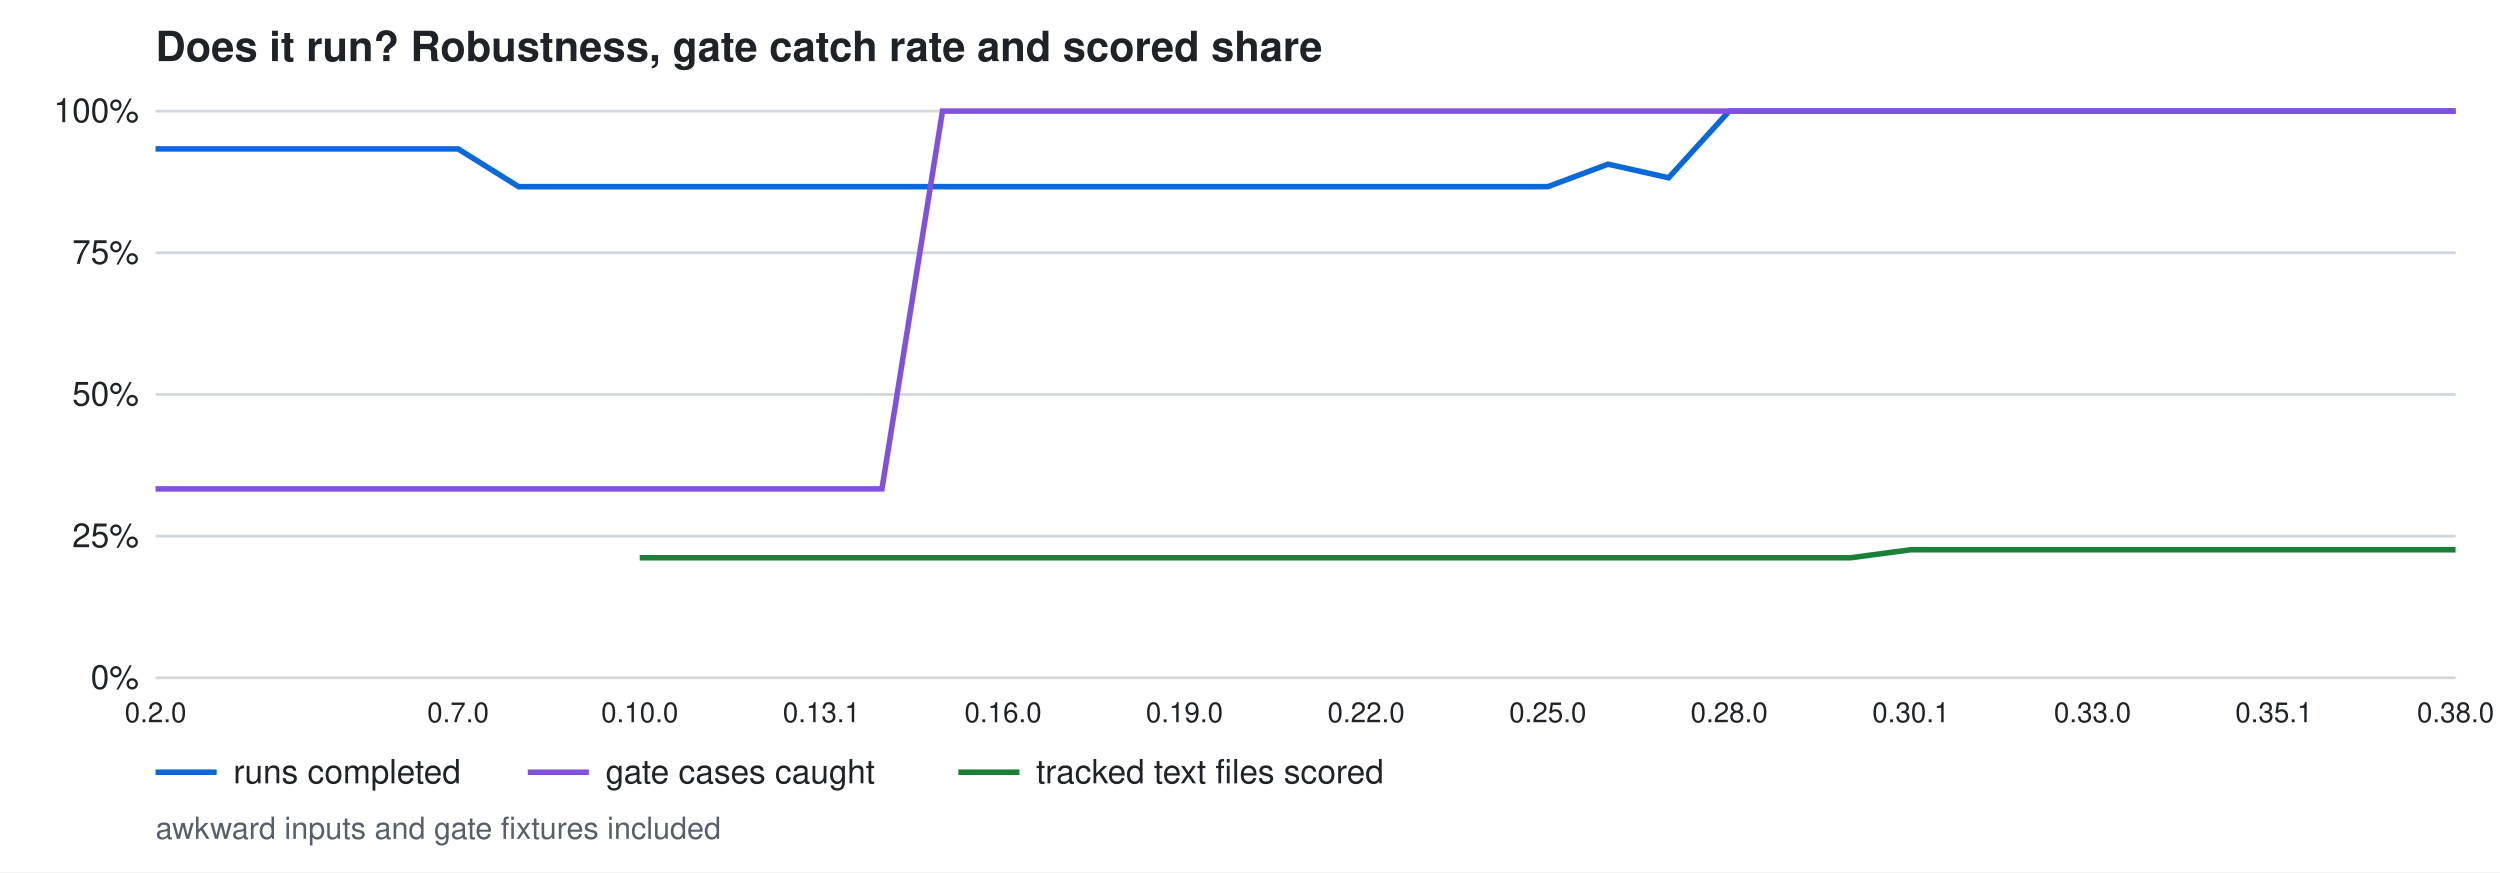
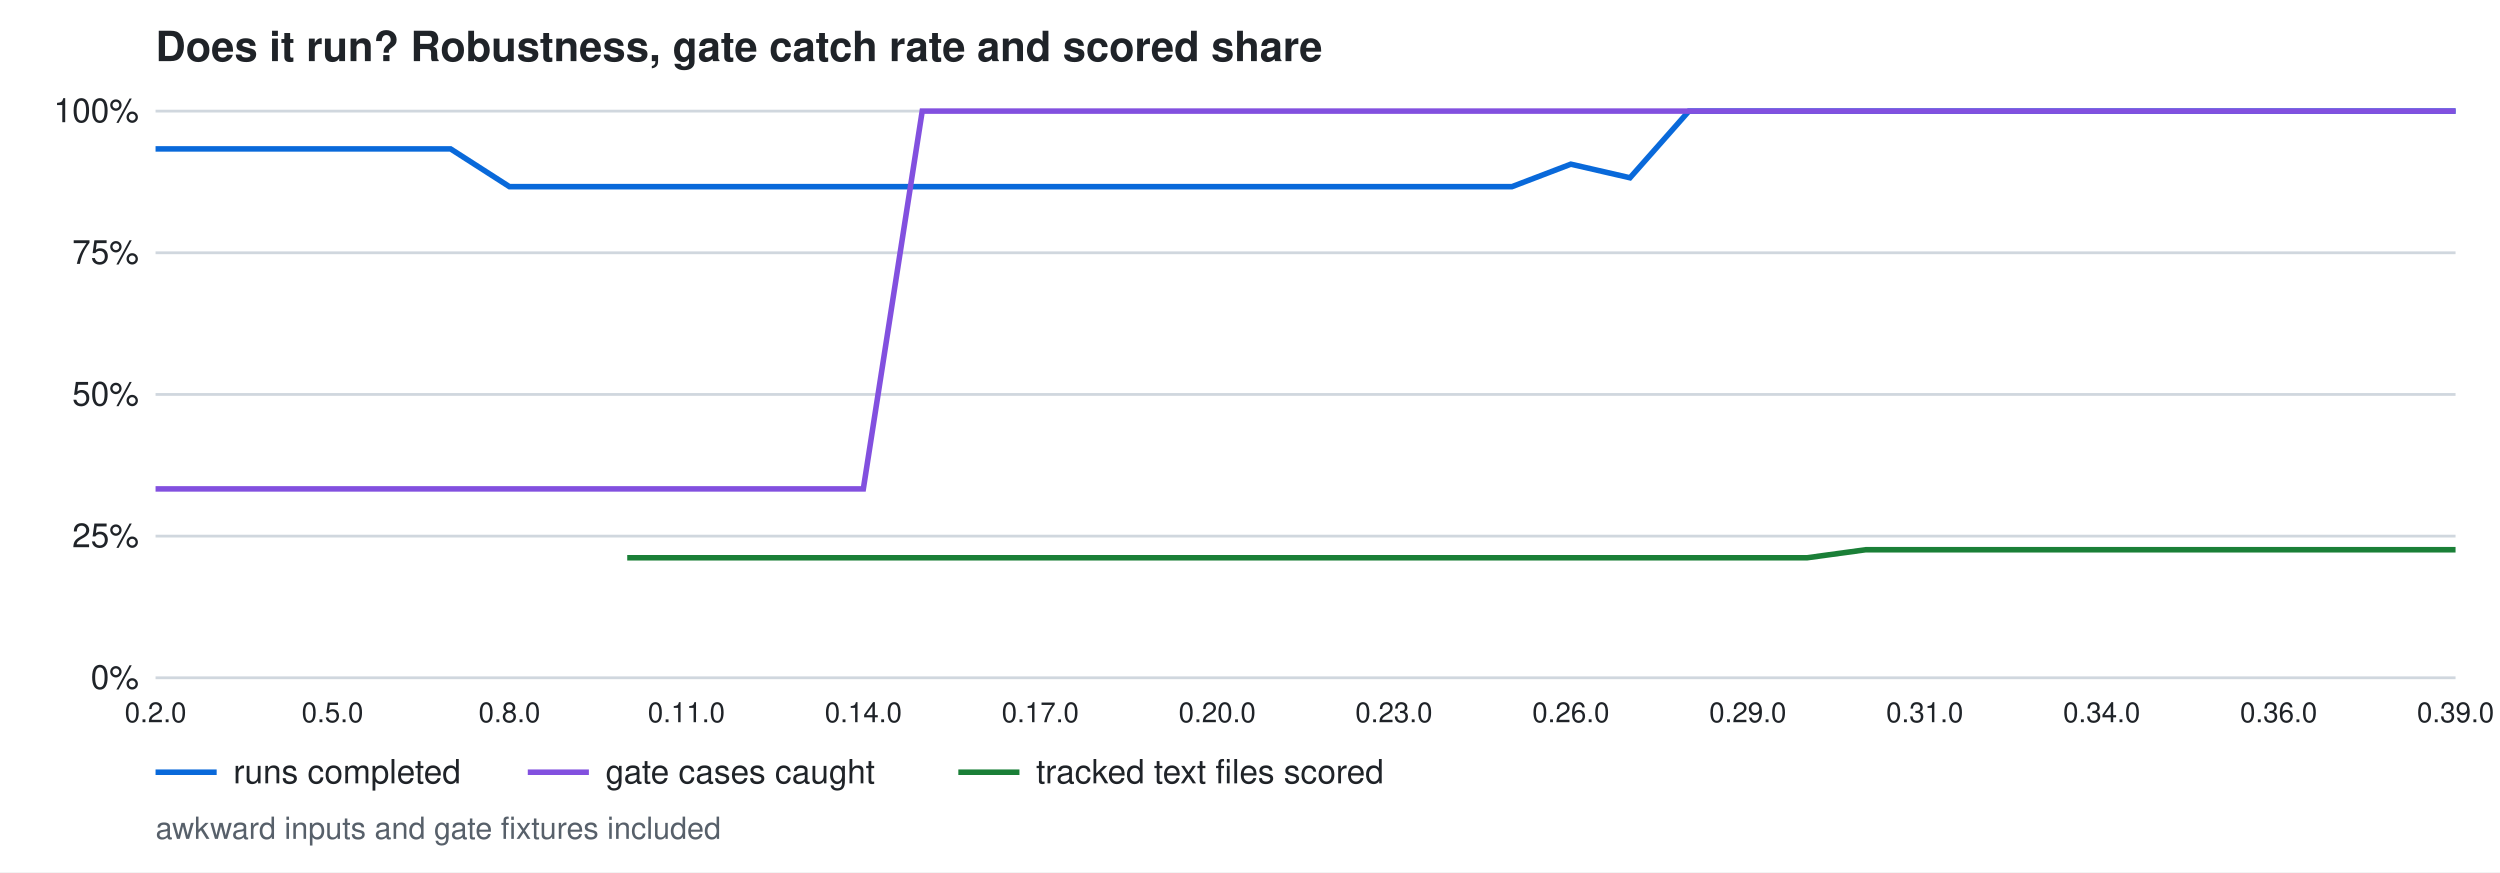
<svg xmlns="http://www.w3.org/2000/svg" width="900" height="314" viewBox="0 0 900 314" font-family="-apple-system,Segoe UI,Helvetica,Arial,sans-serif" font-size="12">
  <rect width="900" height="314" fill="#ffffff" />
  <text x="56" y="22" font-size="15" font-weight="600" fill="#1f2328">Does it run? Robustness, gate catch rate and scored share</text>
  <line x1="56" y1="244.0" x2="884" y2="244.0" stroke="#d0d7de" stroke-width="1" />
  <text x="50" y="248.0" text-anchor="end" fill="#1f2328">0%</text>
  <line x1="56" y1="193.0" x2="884" y2="193.0" stroke="#d0d7de" stroke-width="1" />
  <text x="50" y="197.0" text-anchor="end" fill="#1f2328">25%</text>
  <line x1="56" y1="142.0" x2="884" y2="142.0" stroke="#d0d7de" stroke-width="1" />
  <text x="50" y="146.0" text-anchor="end" fill="#1f2328">50%</text>
  <line x1="56" y1="91.0" x2="884" y2="91.0" stroke="#d0d7de" stroke-width="1" />
  <text x="50" y="95.0" text-anchor="end" fill="#1f2328">75%</text>
  <line x1="56" y1="40.0" x2="884" y2="40.0" stroke="#d0d7de" stroke-width="1" />
  <text x="50" y="44.0" text-anchor="end" fill="#1f2328">100%</text>
  <text x="56.0" y="260" text-anchor="middle" fill="#1f2328" font-size="10">0.2.0</text>
-   <text x="164.9" y="260" text-anchor="middle" fill="#1f2328" font-size="10">0.7.0</text>
-   <text x="230.3" y="260" text-anchor="middle" fill="#1f2328" font-size="10">0.10.0</text>
-   <text x="295.7" y="260" text-anchor="middle" fill="#1f2328" font-size="10">0.13.1</text>
-   <text x="361.1" y="260" text-anchor="middle" fill="#1f2328" font-size="10">0.16.0</text>
-   <text x="426.4" y="260" text-anchor="middle" fill="#1f2328" font-size="10">0.19.0</text>
-   <text x="491.8" y="260" text-anchor="middle" fill="#1f2328" font-size="10">0.22.0</text>
-   <text x="557.2" y="260" text-anchor="middle" fill="#1f2328" font-size="10">0.25.0</text>
-   <text x="622.5" y="260" text-anchor="middle" fill="#1f2328" font-size="10">0.28.0</text>
-   <text x="687.9" y="260" text-anchor="middle" fill="#1f2328" font-size="10">0.30.1</text>
-   <text x="753.3" y="260" text-anchor="middle" fill="#1f2328" font-size="10">0.33.0</text>
-   <text x="818.6" y="260" text-anchor="middle" fill="#1f2328" font-size="10">0.35.1</text>
-   <text x="884.0" y="260" text-anchor="middle" fill="#1f2328" font-size="10">0.38.0</text>
-   <polyline points="56.0,53.6 77.8,53.6 99.6,53.6 121.4,53.6 143.2,53.6 164.9,53.6 186.7,67.2 208.5,67.2 230.3,67.2 252.1,67.2 273.9,67.2 295.7,67.2 317.5,67.2 339.3,67.2 361.1,67.2 382.8,67.2 404.6,67.2 426.4,67.2 448.2,67.2 470.0,67.2 491.8,67.2 513.6,67.2 535.4,67.2 557.2,67.2 578.9,59.1 600.7,64.0 622.5,40.0 644.3,40.0 666.1,40.0 687.9,40.0 709.7,40.0 731.5,40.0 753.3,40.0 775.1,40.0 796.8,40.0 818.6,40.0 840.4,40.0 862.2,40.0 884.0,40.0" fill="none" stroke="#0969da" stroke-width="2" />
-   <polyline points="56.0,176.0 77.8,176.0 99.6,176.0 121.4,176.0 143.2,176.0 164.9,176.0 186.7,176.0 208.5,176.0 230.3,176.0 252.1,176.0 273.9,176.0 295.7,176.0 317.5,176.0 339.3,40.0 361.1,40.0 382.8,40.0 404.6,40.0 426.4,40.0 448.2,40.0 470.0,40.0 491.8,40.0 513.6,40.0 535.4,40.0 557.2,40.0 578.9,40.0 600.7,40.0 622.5,40.0 644.3,40.0 666.1,40.0 687.9,40.0 709.7,40.0 731.5,40.0 753.3,40.0 775.1,40.0 796.8,40.0 818.6,40.0 840.4,40.0 862.2,40.0 884.0,40.0" fill="none" stroke="#8250df" stroke-width="2" />
-   <polyline points="230.3,200.8 252.1,200.8 273.9,200.8 295.7,200.8 317.5,200.8 339.3,200.8 361.1,200.8 382.8,200.8 404.6,200.8 426.4,200.8 448.2,200.8 470.0,200.8 491.8,200.8 513.6,200.8 535.4,200.8 557.2,200.8 578.9,200.8 600.7,200.8 622.5,200.8 644.3,200.8 666.1,200.8 687.9,197.9 709.7,197.9 731.5,197.9 753.3,197.9 775.1,197.9 796.8,197.9 818.6,197.9 840.4,197.9 862.2,197.9 884.0,197.9" fill="none" stroke="#1a7f37" stroke-width="2" />
+   <text x="119.7" y="260" text-anchor="middle" fill="#1f2328" font-size="10">0.5.0</text>
+   <text x="183.4" y="260" text-anchor="middle" fill="#1f2328" font-size="10">0.8.0</text>
+   <text x="247.1" y="260" text-anchor="middle" fill="#1f2328" font-size="10">0.11.0</text>
+   <text x="310.8" y="260" text-anchor="middle" fill="#1f2328" font-size="10">0.14.0</text>
+   <text x="374.5" y="260" text-anchor="middle" fill="#1f2328" font-size="10">0.17.0</text>
+   <text x="438.2" y="260" text-anchor="middle" fill="#1f2328" font-size="10">0.20.0</text>
+   <text x="501.8" y="260" text-anchor="middle" fill="#1f2328" font-size="10">0.23.0</text>
+   <text x="565.5" y="260" text-anchor="middle" fill="#1f2328" font-size="10">0.26.0</text>
+   <text x="629.2" y="260" text-anchor="middle" fill="#1f2328" font-size="10">0.29.0</text>
+   <text x="692.9" y="260" text-anchor="middle" fill="#1f2328" font-size="10">0.31.0</text>
+   <text x="756.6" y="260" text-anchor="middle" fill="#1f2328" font-size="10">0.34.0</text>
+   <text x="820.3" y="260" text-anchor="middle" fill="#1f2328" font-size="10">0.36.0</text>
+   <text x="884.0" y="260" text-anchor="middle" fill="#1f2328" font-size="10">0.39.0</text>
+   <polyline points="56.0,53.6 77.2,53.6 98.5,53.6 119.7,53.6 140.9,53.6 162.2,53.6 183.4,67.2 204.6,67.2 225.8,67.2 247.1,67.2 268.3,67.2 289.5,67.2 310.8,67.2 332.0,67.2 353.2,67.2 374.5,67.2 395.7,67.2 416.9,67.2 438.2,67.2 459.4,67.2 480.6,67.2 501.8,67.2 523.1,67.2 544.3,67.2 565.5,59.1 586.8,64.0 608.0,40.0 629.2,40.0 650.5,40.0 671.7,40.0 692.9,40.0 714.2,40.0 735.4,40.0 756.6,40.0 777.8,40.0 799.1,40.0 820.3,40.0 841.5,40.0 862.8,40.0 884.0,40.0" fill="none" stroke="#0969da" stroke-width="2" />
+   <polyline points="56.0,176.0 77.2,176.0 98.5,176.0 119.7,176.0 140.9,176.0 162.2,176.0 183.4,176.0 204.6,176.0 225.8,176.0 247.1,176.0 268.3,176.0 289.5,176.0 310.8,176.0 332.0,40.0 353.2,40.0 374.5,40.0 395.7,40.0 416.9,40.0 438.2,40.0 459.4,40.0 480.6,40.0 501.8,40.0 523.1,40.0 544.3,40.0 565.5,40.0 586.8,40.0 608.0,40.0 629.2,40.0 650.5,40.0 671.7,40.0 692.9,40.0 714.2,40.0 735.4,40.0 756.6,40.0 777.8,40.0 799.1,40.0 820.3,40.0 841.5,40.0 862.8,40.0 884.0,40.0" fill="none" stroke="#8250df" stroke-width="2" />
+   <polyline points="225.8,200.8 247.1,200.8 268.3,200.8 289.5,200.8 310.8,200.8 332.0,200.8 353.2,200.8 374.5,200.8 395.7,200.8 416.9,200.8 438.2,200.8 459.4,200.8 480.6,200.8 501.8,200.8 523.1,200.8 544.3,200.8 565.5,200.8 586.8,200.8 608.0,200.8 629.2,200.8 650.5,200.8 671.7,197.9 692.9,197.9 714.2,197.9 735.4,197.9 756.6,197.9 777.8,197.9 799.1,197.9 820.3,197.9 841.5,197.9 862.8,197.9 884.0,197.9" fill="none" stroke="#1a7f37" stroke-width="2" />
  <line x1="56" y1="278" x2="78" y2="278" stroke="#0969da" stroke-width="2" />
  <text x="84" y="282" fill="#1f2328">runs completed</text>
  <line x1="190" y1="278" x2="212" y2="278" stroke="#8250df" stroke-width="2" />
  <text x="218" y="282" fill="#1f2328">gate cases caught</text>
  <line x1="345" y1="278" x2="367" y2="278" stroke="#1a7f37" stroke-width="2" />
  <text x="373" y="282" fill="#1f2328">tracked text files scored</text>
  <text x="56" y="302" fill="#57606a" font-size="11">awkward inputs and gate fixtures included</text>
</svg>
